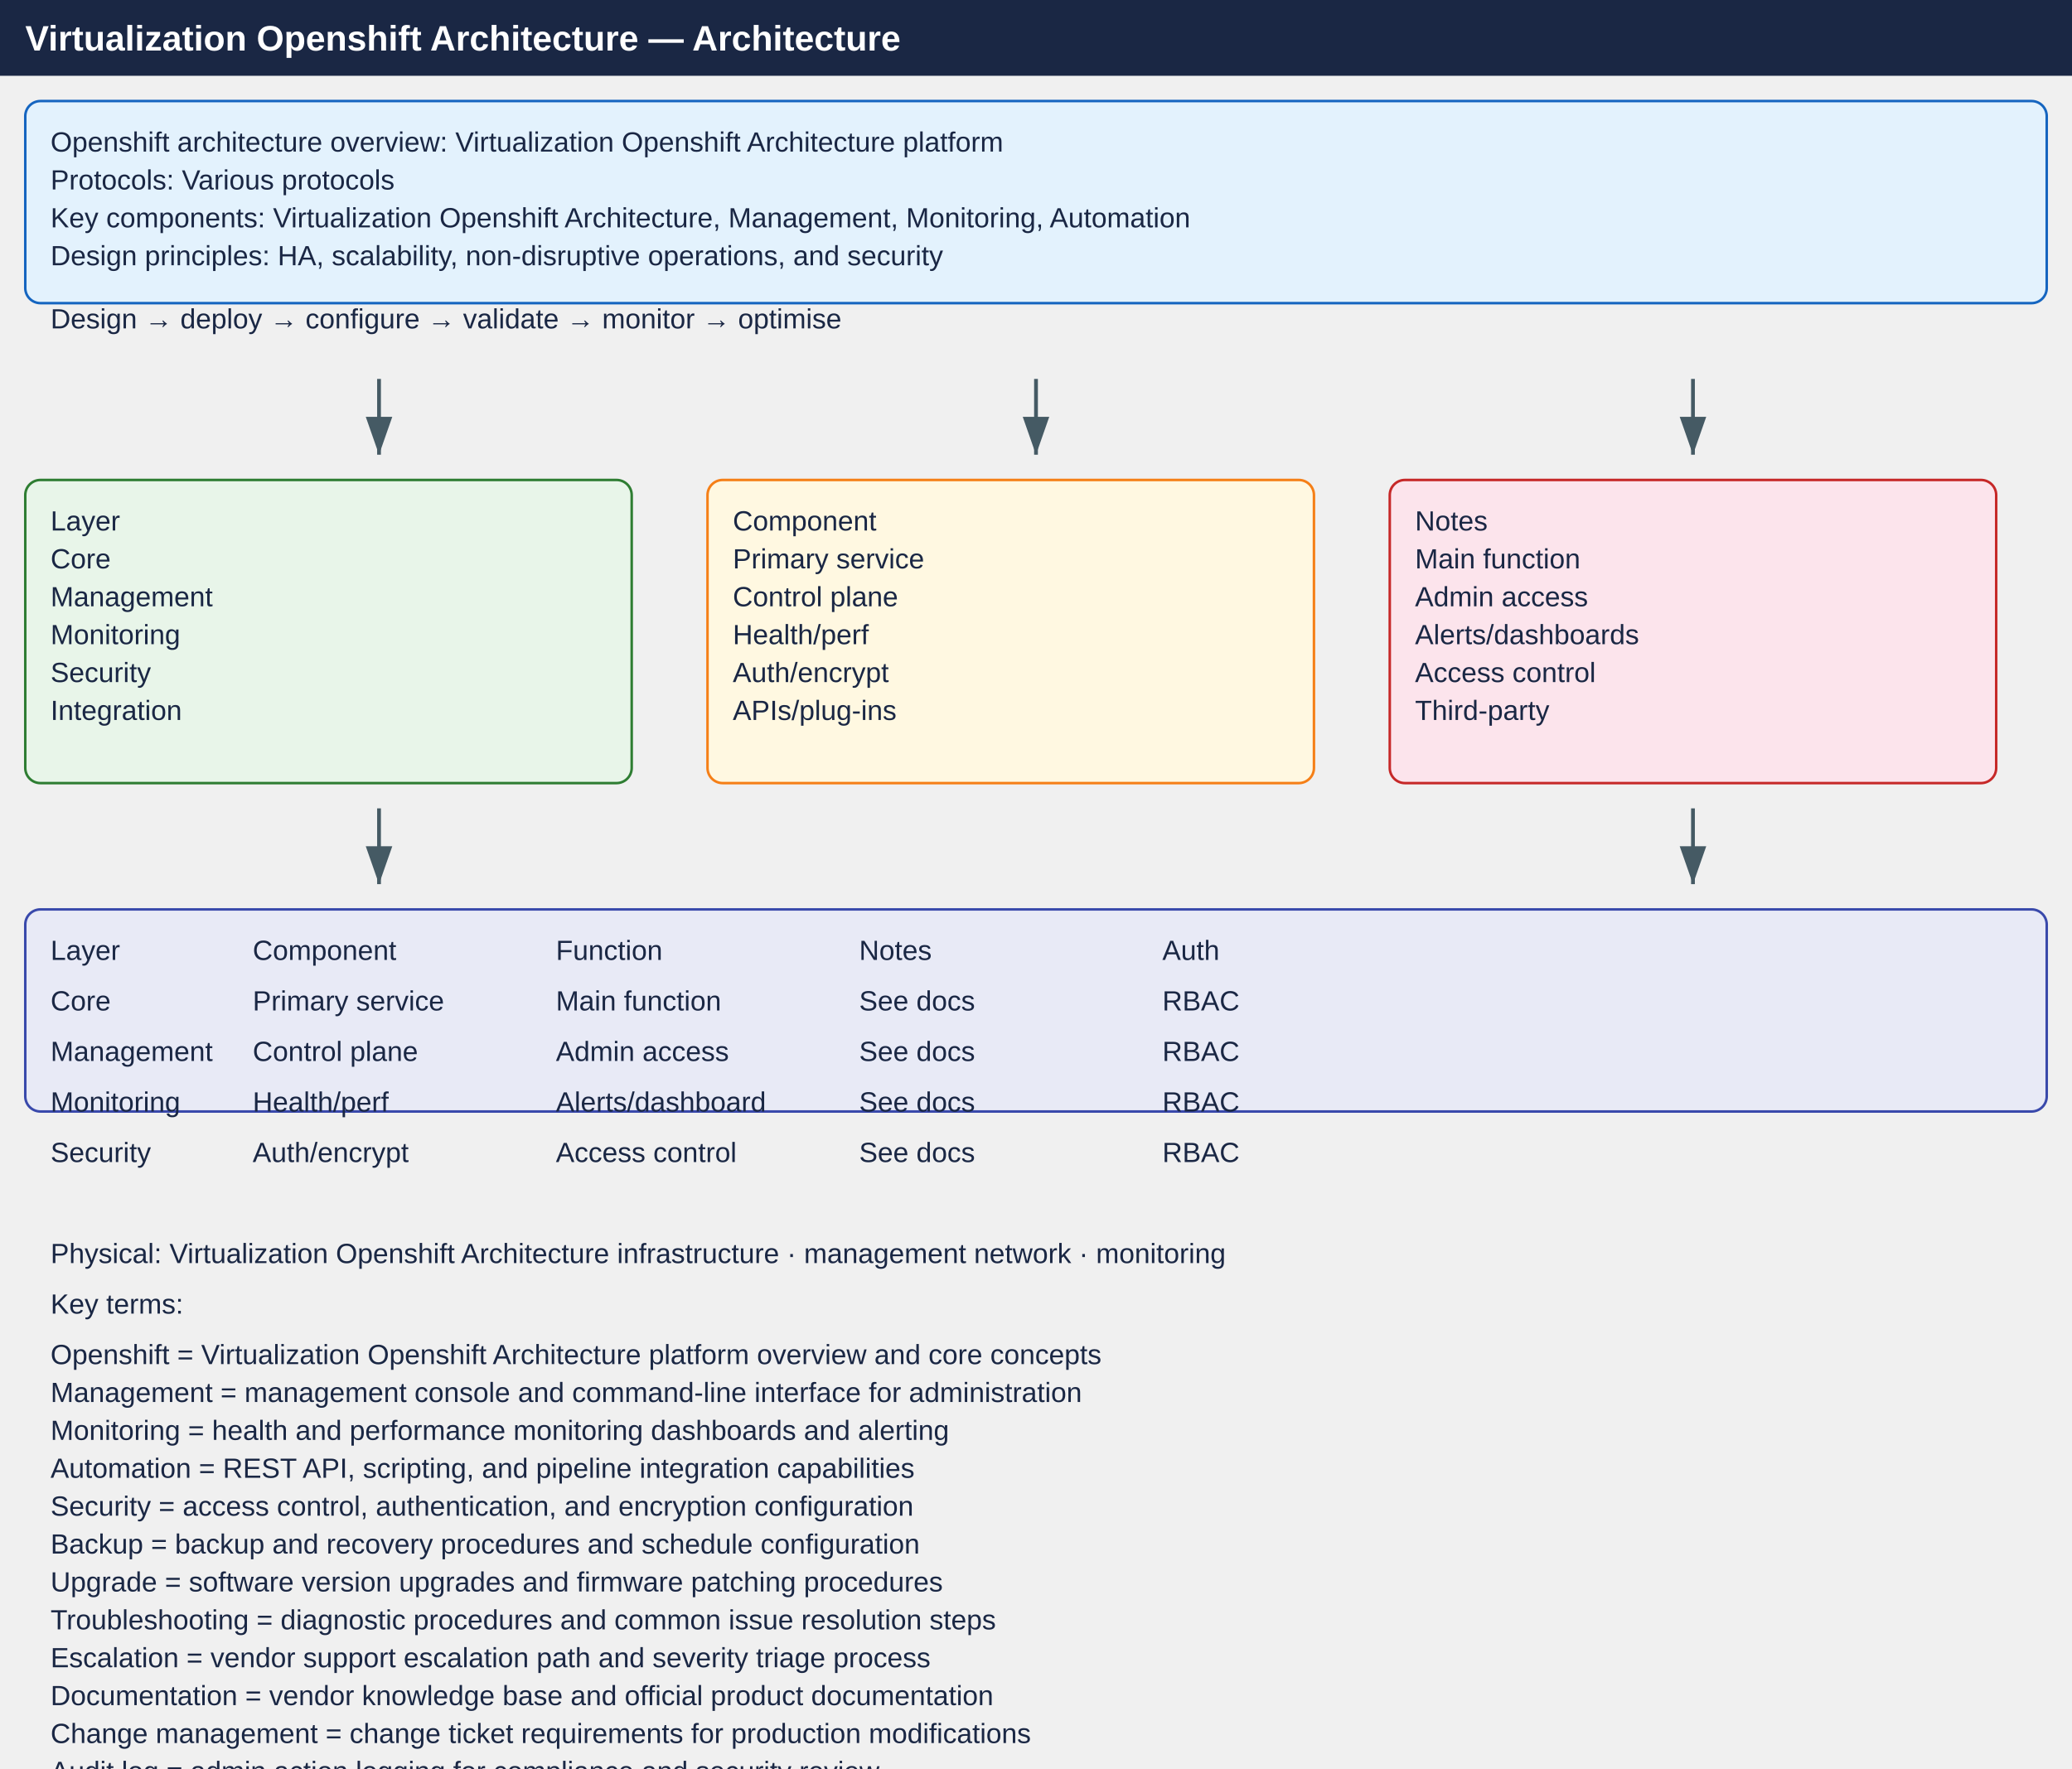
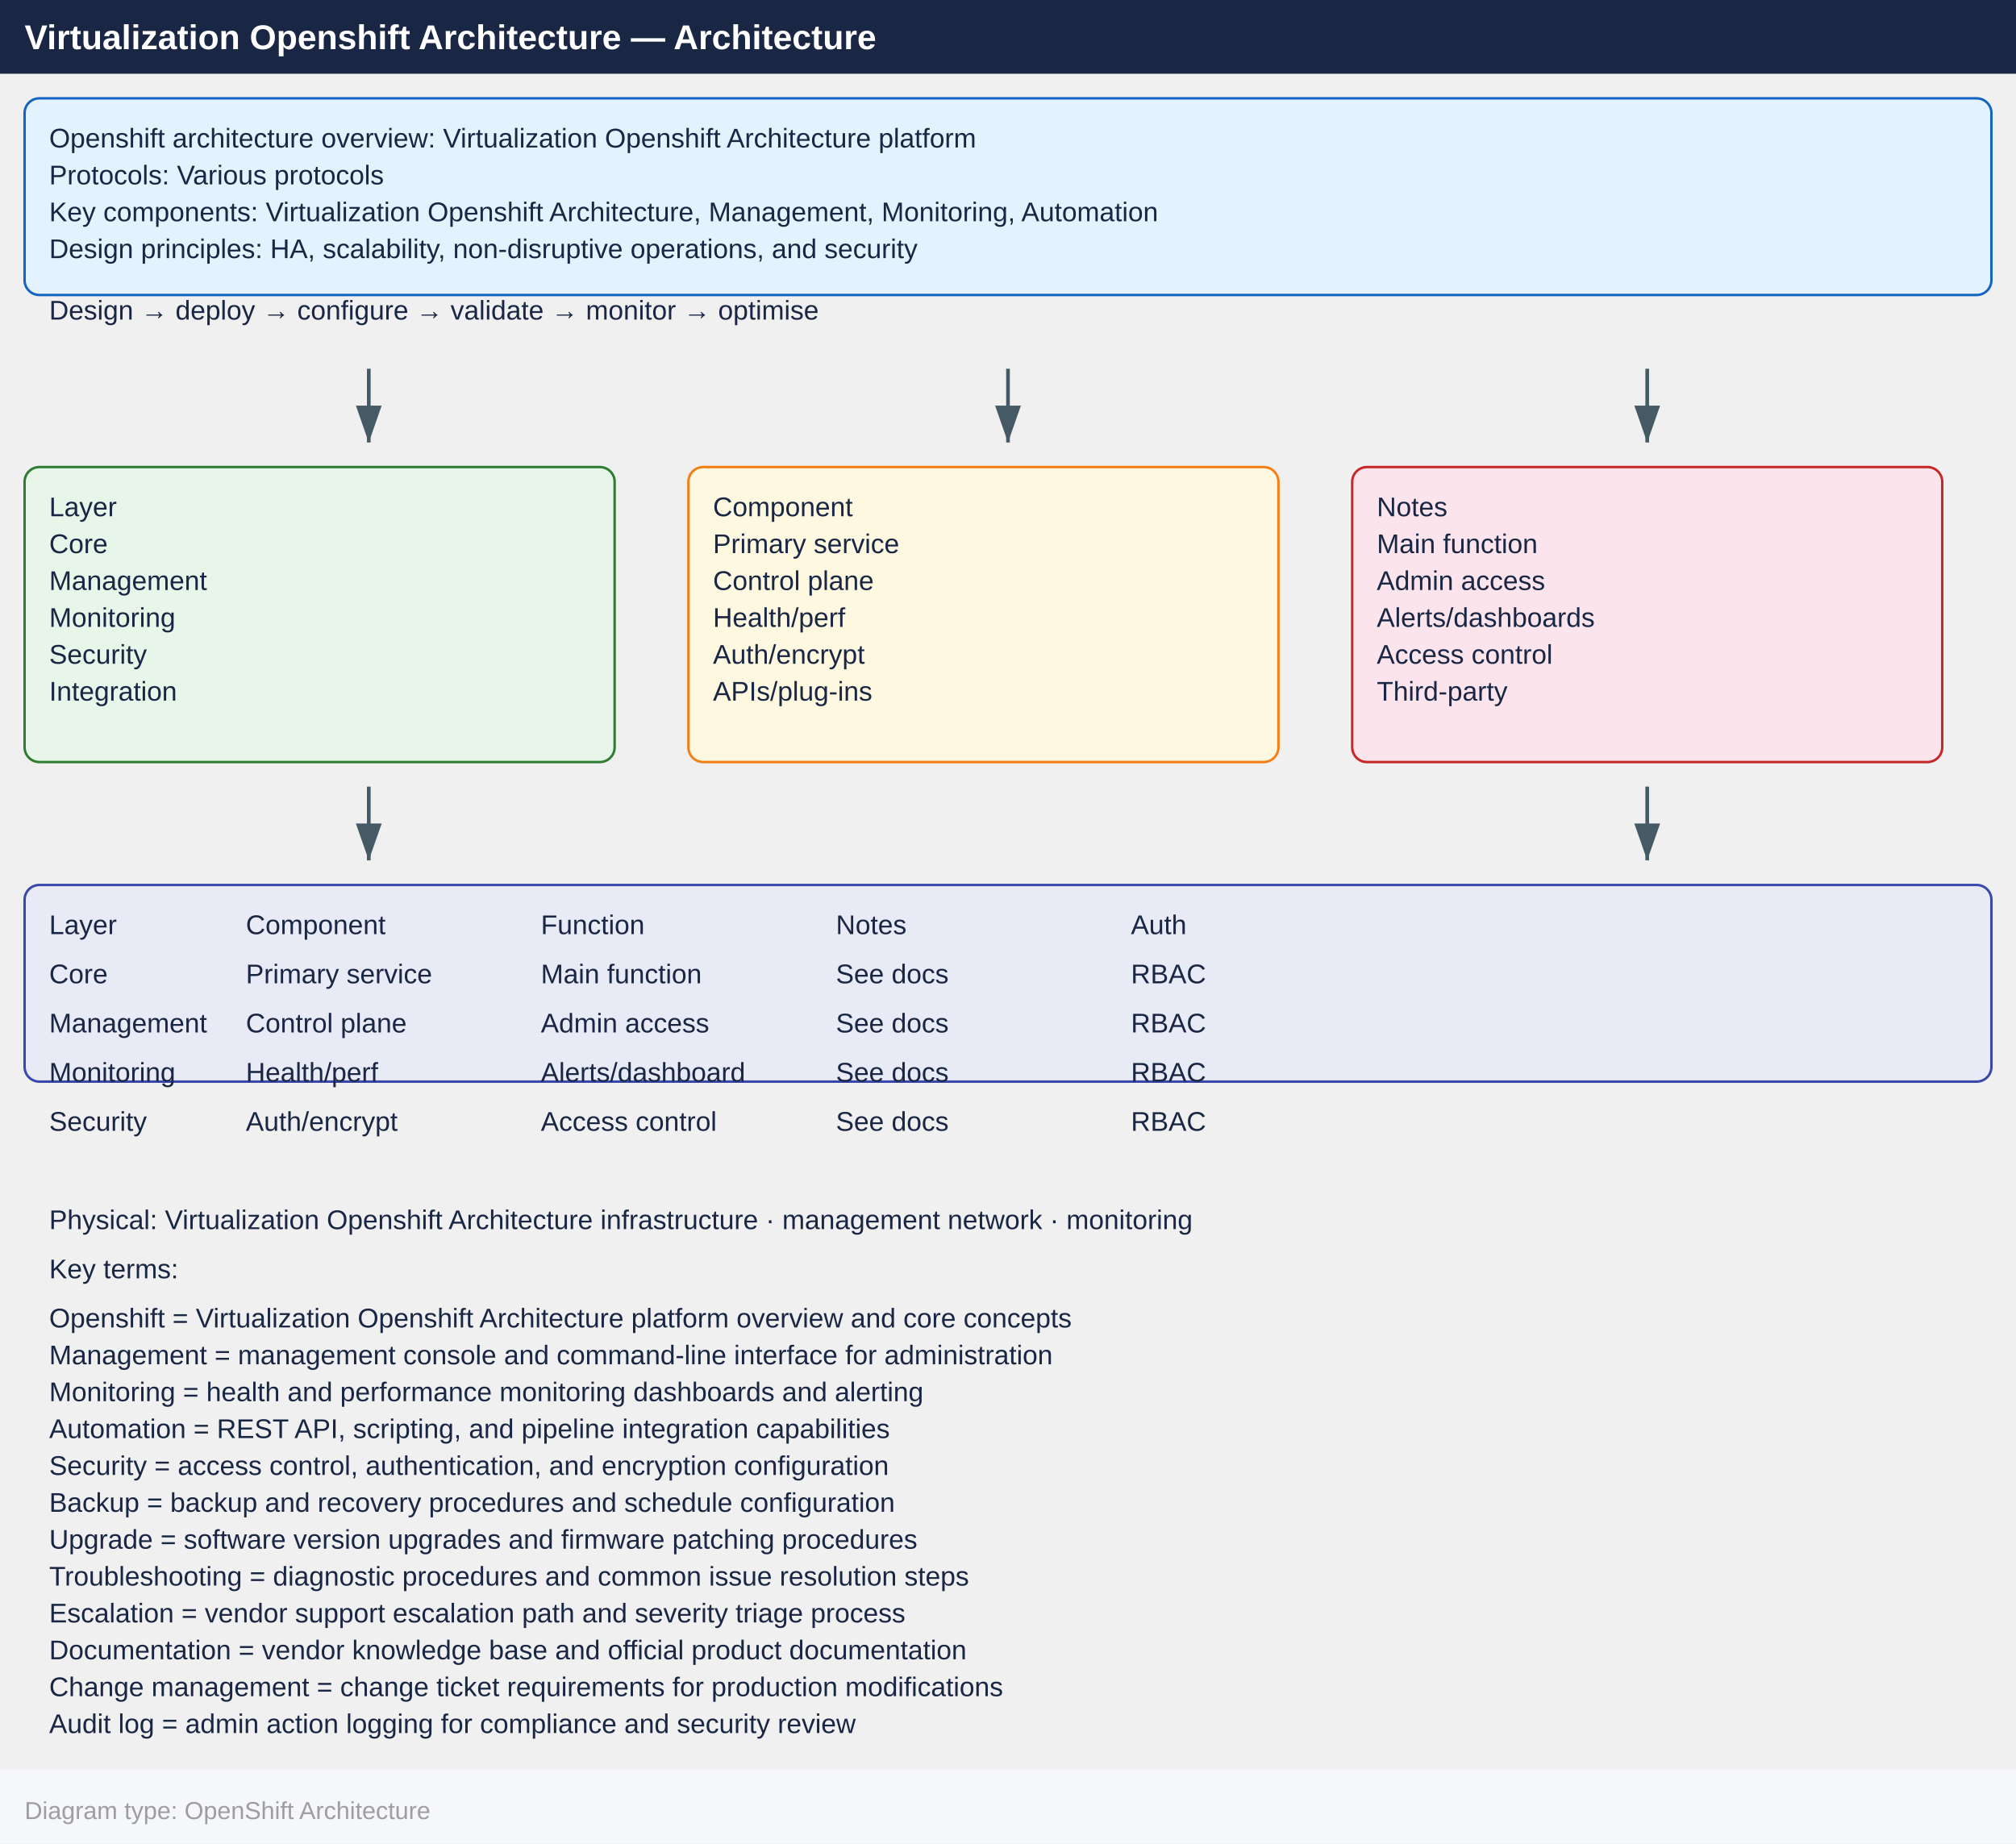
- <svg xmlns="http://www.w3.org/2000/svg" width="820" height="700" viewBox="0 0 820 700">
+ <svg xmlns="http://www.w3.org/2000/svg" width="820" height="750" viewBox="0 0 820 750">
  <defs>
    <marker id="arrowhead" markerWidth="10" markerHeight="7" refX="10" refY="3.5" orient="auto">
      <polygon points="0 0, 10 3.5, 0 7" fill="#455a64" />
    </marker>
  </defs>
  <rect x="0" y="0" width="820" height="30" fill="#1a2744" />
  <text x="10" y="20" font-family="Arial,Helvetica,sans-serif" font-size="14" font-weight="bold" fill="#ffffff">
    Virtualization Openshift Architecture — Architecture
  </text>
  <rect x="10" y="40" width="800" height="80" rx="6" fill="#e3f2fd" stroke="#1565c0" />
  <text x="20" y="60" font-family="Arial,Helvetica,sans-serif" font-size="11" fill="#1a2744">
    Openshift architecture overview: Virtualization Openshift Architecture platform
  </text>
  <text x="20" y="75" font-family="Arial,Helvetica,sans-serif" font-size="11" fill="#1a2744">
    Protocols: Various protocols
  </text>
  <text x="20" y="90" font-family="Arial,Helvetica,sans-serif" font-size="11" fill="#1a2744">
    Key components: Virtualization Openshift Architecture, Management, Monitoring, Automation
  </text>
  <text x="20" y="105" font-family="Arial,Helvetica,sans-serif" font-size="11" fill="#1a2744">
    Design principles: HA, scalability, non-disruptive operations, and security
  </text>
  <text x="20" y="130" font-family="Arial,Helvetica,sans-serif" font-size="11" fill="#1a2744">
    Design → deploy → configure → validate → monitor → optimise
  </text>
  <line x1="150" y1="150" x2="150" y2="180" stroke="#455a64" stroke-width="1.5" marker-end="url(#arrowhead)" />
  <line x1="410" y1="150" x2="410" y2="180" stroke="#455a64" stroke-width="1.5" marker-end="url(#arrowhead)" />
  <line x1="670" y1="150" x2="670" y2="180" stroke="#455a64" stroke-width="1.5" marker-end="url(#arrowhead)" />
  <rect x="10" y="190" width="240" height="120" rx="6" fill="#e8f5e9" stroke="#2e7d32" />
  <text x="20" y="210" font-family="Arial,Helvetica,sans-serif" font-size="11" fill="#1a2744">
    Layer
  </text>
  <text x="20" y="225" font-family="Arial,Helvetica,sans-serif" font-size="11" fill="#1a2744">
    Core
  </text>
  <text x="20" y="240" font-family="Arial,Helvetica,sans-serif" font-size="11" fill="#1a2744">
    Management
  </text>
  <text x="20" y="255" font-family="Arial,Helvetica,sans-serif" font-size="11" fill="#1a2744">
    Monitoring
  </text>
  <text x="20" y="270" font-family="Arial,Helvetica,sans-serif" font-size="11" fill="#1a2744">
    Security
  </text>
  <text x="20" y="285" font-family="Arial,Helvetica,sans-serif" font-size="11" fill="#1a2744">
    Integration
  </text>
  <rect x="280" y="190" width="240" height="120" rx="6" fill="#fff8e1" stroke="#f57f17" />
  <text x="290" y="210" font-family="Arial,Helvetica,sans-serif" font-size="11" fill="#1a2744">
    Component
  </text>
  <text x="290" y="225" font-family="Arial,Helvetica,sans-serif" font-size="11" fill="#1a2744">
    Primary service
  </text>
  <text x="290" y="240" font-family="Arial,Helvetica,sans-serif" font-size="11" fill="#1a2744">
    Control plane
  </text>
  <text x="290" y="255" font-family="Arial,Helvetica,sans-serif" font-size="11" fill="#1a2744">
    Health/perf
  </text>
  <text x="290" y="270" font-family="Arial,Helvetica,sans-serif" font-size="11" fill="#1a2744">
    Auth/encrypt
  </text>
  <text x="290" y="285" font-family="Arial,Helvetica,sans-serif" font-size="11" fill="#1a2744">
    APIs/plug-ins
  </text>
  <rect x="550" y="190" width="240" height="120" rx="6" fill="#fce4ec" stroke="#c62828" />
  <text x="560" y="210" font-family="Arial,Helvetica,sans-serif" font-size="11" fill="#1a2744">
    Notes
  </text>
  <text x="560" y="225" font-family="Arial,Helvetica,sans-serif" font-size="11" fill="#1a2744">
    Main function
  </text>
  <text x="560" y="240" font-family="Arial,Helvetica,sans-serif" font-size="11" fill="#1a2744">
    Admin access
  </text>
  <text x="560" y="255" font-family="Arial,Helvetica,sans-serif" font-size="11" fill="#1a2744">
    Alerts/dashboards
  </text>
  <text x="560" y="270" font-family="Arial,Helvetica,sans-serif" font-size="11" fill="#1a2744">
    Access control
  </text>
  <text x="560" y="285" font-family="Arial,Helvetica,sans-serif" font-size="11" fill="#1a2744">
    Third-party
  </text>
  <line x1="150" y1="320" x2="150" y2="350" stroke="#455a64" stroke-width="1.5" marker-end="url(#arrowhead)" />
  <line x1="670" y1="320" x2="670" y2="350" stroke="#455a64" stroke-width="1.5" marker-end="url(#arrowhead)" />
  <rect x="10" y="360" width="800" height="80" rx="6" fill="#e8eaf6" stroke="#3949ab" />
  <text x="20" y="380" font-family="Arial,Helvetica,sans-serif" font-size="11" fill="#1a2744">
    Layer
  </text>
  <text x="100" y="380" font-family="Arial,Helvetica,sans-serif" font-size="11" fill="#1a2744">
    Component
  </text>
  <text x="220" y="380" font-family="Arial,Helvetica,sans-serif" font-size="11" fill="#1a2744">
    Function
  </text>
  <text x="340" y="380" font-family="Arial,Helvetica,sans-serif" font-size="11" fill="#1a2744">
    Notes
  </text>
  <text x="460" y="380" font-family="Arial,Helvetica,sans-serif" font-size="11" fill="#1a2744">
    Auth
  </text>
  <text x="20" y="400" font-family="Arial,Helvetica,sans-serif" font-size="11" fill="#1a2744">
    Core
  </text>
  <text x="100" y="400" font-family="Arial,Helvetica,sans-serif" font-size="11" fill="#1a2744">
    Primary service
  </text>
  <text x="220" y="400" font-family="Arial,Helvetica,sans-serif" font-size="11" fill="#1a2744">
    Main function
  </text>
  <text x="340" y="400" font-family="Arial,Helvetica,sans-serif" font-size="11" fill="#1a2744">
    See docs
  </text>
  <text x="460" y="400" font-family="Arial,Helvetica,sans-serif" font-size="11" fill="#1a2744">
    RBAC
  </text>
  <text x="20" y="420" font-family="Arial,Helvetica,sans-serif" font-size="11" fill="#1a2744">
    Management
  </text>
  <text x="100" y="420" font-family="Arial,Helvetica,sans-serif" font-size="11" fill="#1a2744">
    Control plane
  </text>
  <text x="220" y="420" font-family="Arial,Helvetica,sans-serif" font-size="11" fill="#1a2744">
    Admin access
  </text>
  <text x="340" y="420" font-family="Arial,Helvetica,sans-serif" font-size="11" fill="#1a2744">
    See docs
  </text>
  <text x="460" y="420" font-family="Arial,Helvetica,sans-serif" font-size="11" fill="#1a2744">
    RBAC
  </text>
  <text x="20" y="440" font-family="Arial,Helvetica,sans-serif" font-size="11" fill="#1a2744">
    Monitoring
  </text>
  <text x="100" y="440" font-family="Arial,Helvetica,sans-serif" font-size="11" fill="#1a2744">
    Health/perf
  </text>
  <text x="220" y="440" font-family="Arial,Helvetica,sans-serif" font-size="11" fill="#1a2744">
    Alerts/dashboard
  </text>
  <text x="340" y="440" font-family="Arial,Helvetica,sans-serif" font-size="11" fill="#1a2744">
    See docs
  </text>
  <text x="460" y="440" font-family="Arial,Helvetica,sans-serif" font-size="11" fill="#1a2744">
    RBAC
  </text>
  <text x="20" y="460" font-family="Arial,Helvetica,sans-serif" font-size="11" fill="#1a2744">
    Security
  </text>
  <text x="100" y="460" font-family="Arial,Helvetica,sans-serif" font-size="11" fill="#1a2744">
    Auth/encrypt
  </text>
  <text x="220" y="460" font-family="Arial,Helvetica,sans-serif" font-size="11" fill="#1a2744">
    Access control
  </text>
  <text x="340" y="460" font-family="Arial,Helvetica,sans-serif" font-size="11" fill="#1a2744">
    See docs
  </text>
  <text x="460" y="460" font-family="Arial,Helvetica,sans-serif" font-size="11" fill="#1a2744">
    RBAC
  </text>
  <text x="20" y="500" font-family="Arial,Helvetica,sans-serif" font-size="11" fill="#1a2744">
    Physical: Virtualization Openshift Architecture infrastructure · management network · monitoring
  </text>
  <text x="20" y="520" font-family="Arial,Helvetica,sans-serif" font-size="11" fill="#1a2744">
    Key terms:
  </text>
  <text x="20" y="540" font-family="Arial,Helvetica,sans-serif" font-size="11" fill="#1a2744">
    Openshift          = Virtualization Openshift Architecture platform overview and core concepts
  </text>
  <text x="20" y="555" font-family="Arial,Helvetica,sans-serif" font-size="11" fill="#1a2744">
    Management         = management console and command-line interface for administration
  </text>
  <text x="20" y="570" font-family="Arial,Helvetica,sans-serif" font-size="11" fill="#1a2744">
    Monitoring         = health and performance monitoring dashboards and alerting
  </text>
  <text x="20" y="585" font-family="Arial,Helvetica,sans-serif" font-size="11" fill="#1a2744">
    Automation         = REST API, scripting, and pipeline integration capabilities
  </text>
  <text x="20" y="600" font-family="Arial,Helvetica,sans-serif" font-size="11" fill="#1a2744">
    Security           = access control, authentication, and encryption configuration
  </text>
  <text x="20" y="615" font-family="Arial,Helvetica,sans-serif" font-size="11" fill="#1a2744">
    Backup             = backup and recovery procedures and schedule configuration
  </text>
  <text x="20" y="630" font-family="Arial,Helvetica,sans-serif" font-size="11" fill="#1a2744">
    Upgrade            = software version upgrades and firmware patching procedures
  </text>
  <text x="20" y="645" font-family="Arial,Helvetica,sans-serif" font-size="11" fill="#1a2744">
    Troubleshooting    = diagnostic procedures and common issue resolution steps
  </text>
  <text x="20" y="660" font-family="Arial,Helvetica,sans-serif" font-size="11" fill="#1a2744">
    Escalation         = vendor support escalation path and severity triage process
  </text>
  <text x="20" y="675" font-family="Arial,Helvetica,sans-serif" font-size="11" fill="#1a2744">
    Documentation      = vendor knowledge base and official product documentation
  </text>
  <text x="20" y="690" font-family="Arial,Helvetica,sans-serif" font-size="11" fill="#1a2744">
    Change management  = change ticket requirements for production modifications
  </text>
  <text x="20" y="705" font-family="Arial,Helvetica,sans-serif" font-size="11" fill="#1a2744">
    Audit log          = admin action logging for compliance and security review
  </text>
  <rect x="0" y="720" width="820" height="30" fill="#f5f7fa" />
  <text x="10" y="740" font-family="Arial,Helvetica,sans-serif" font-size="10" fill="#9e9e9e">
    Diagram type: OpenShift Architecture
  </text>
</svg>
